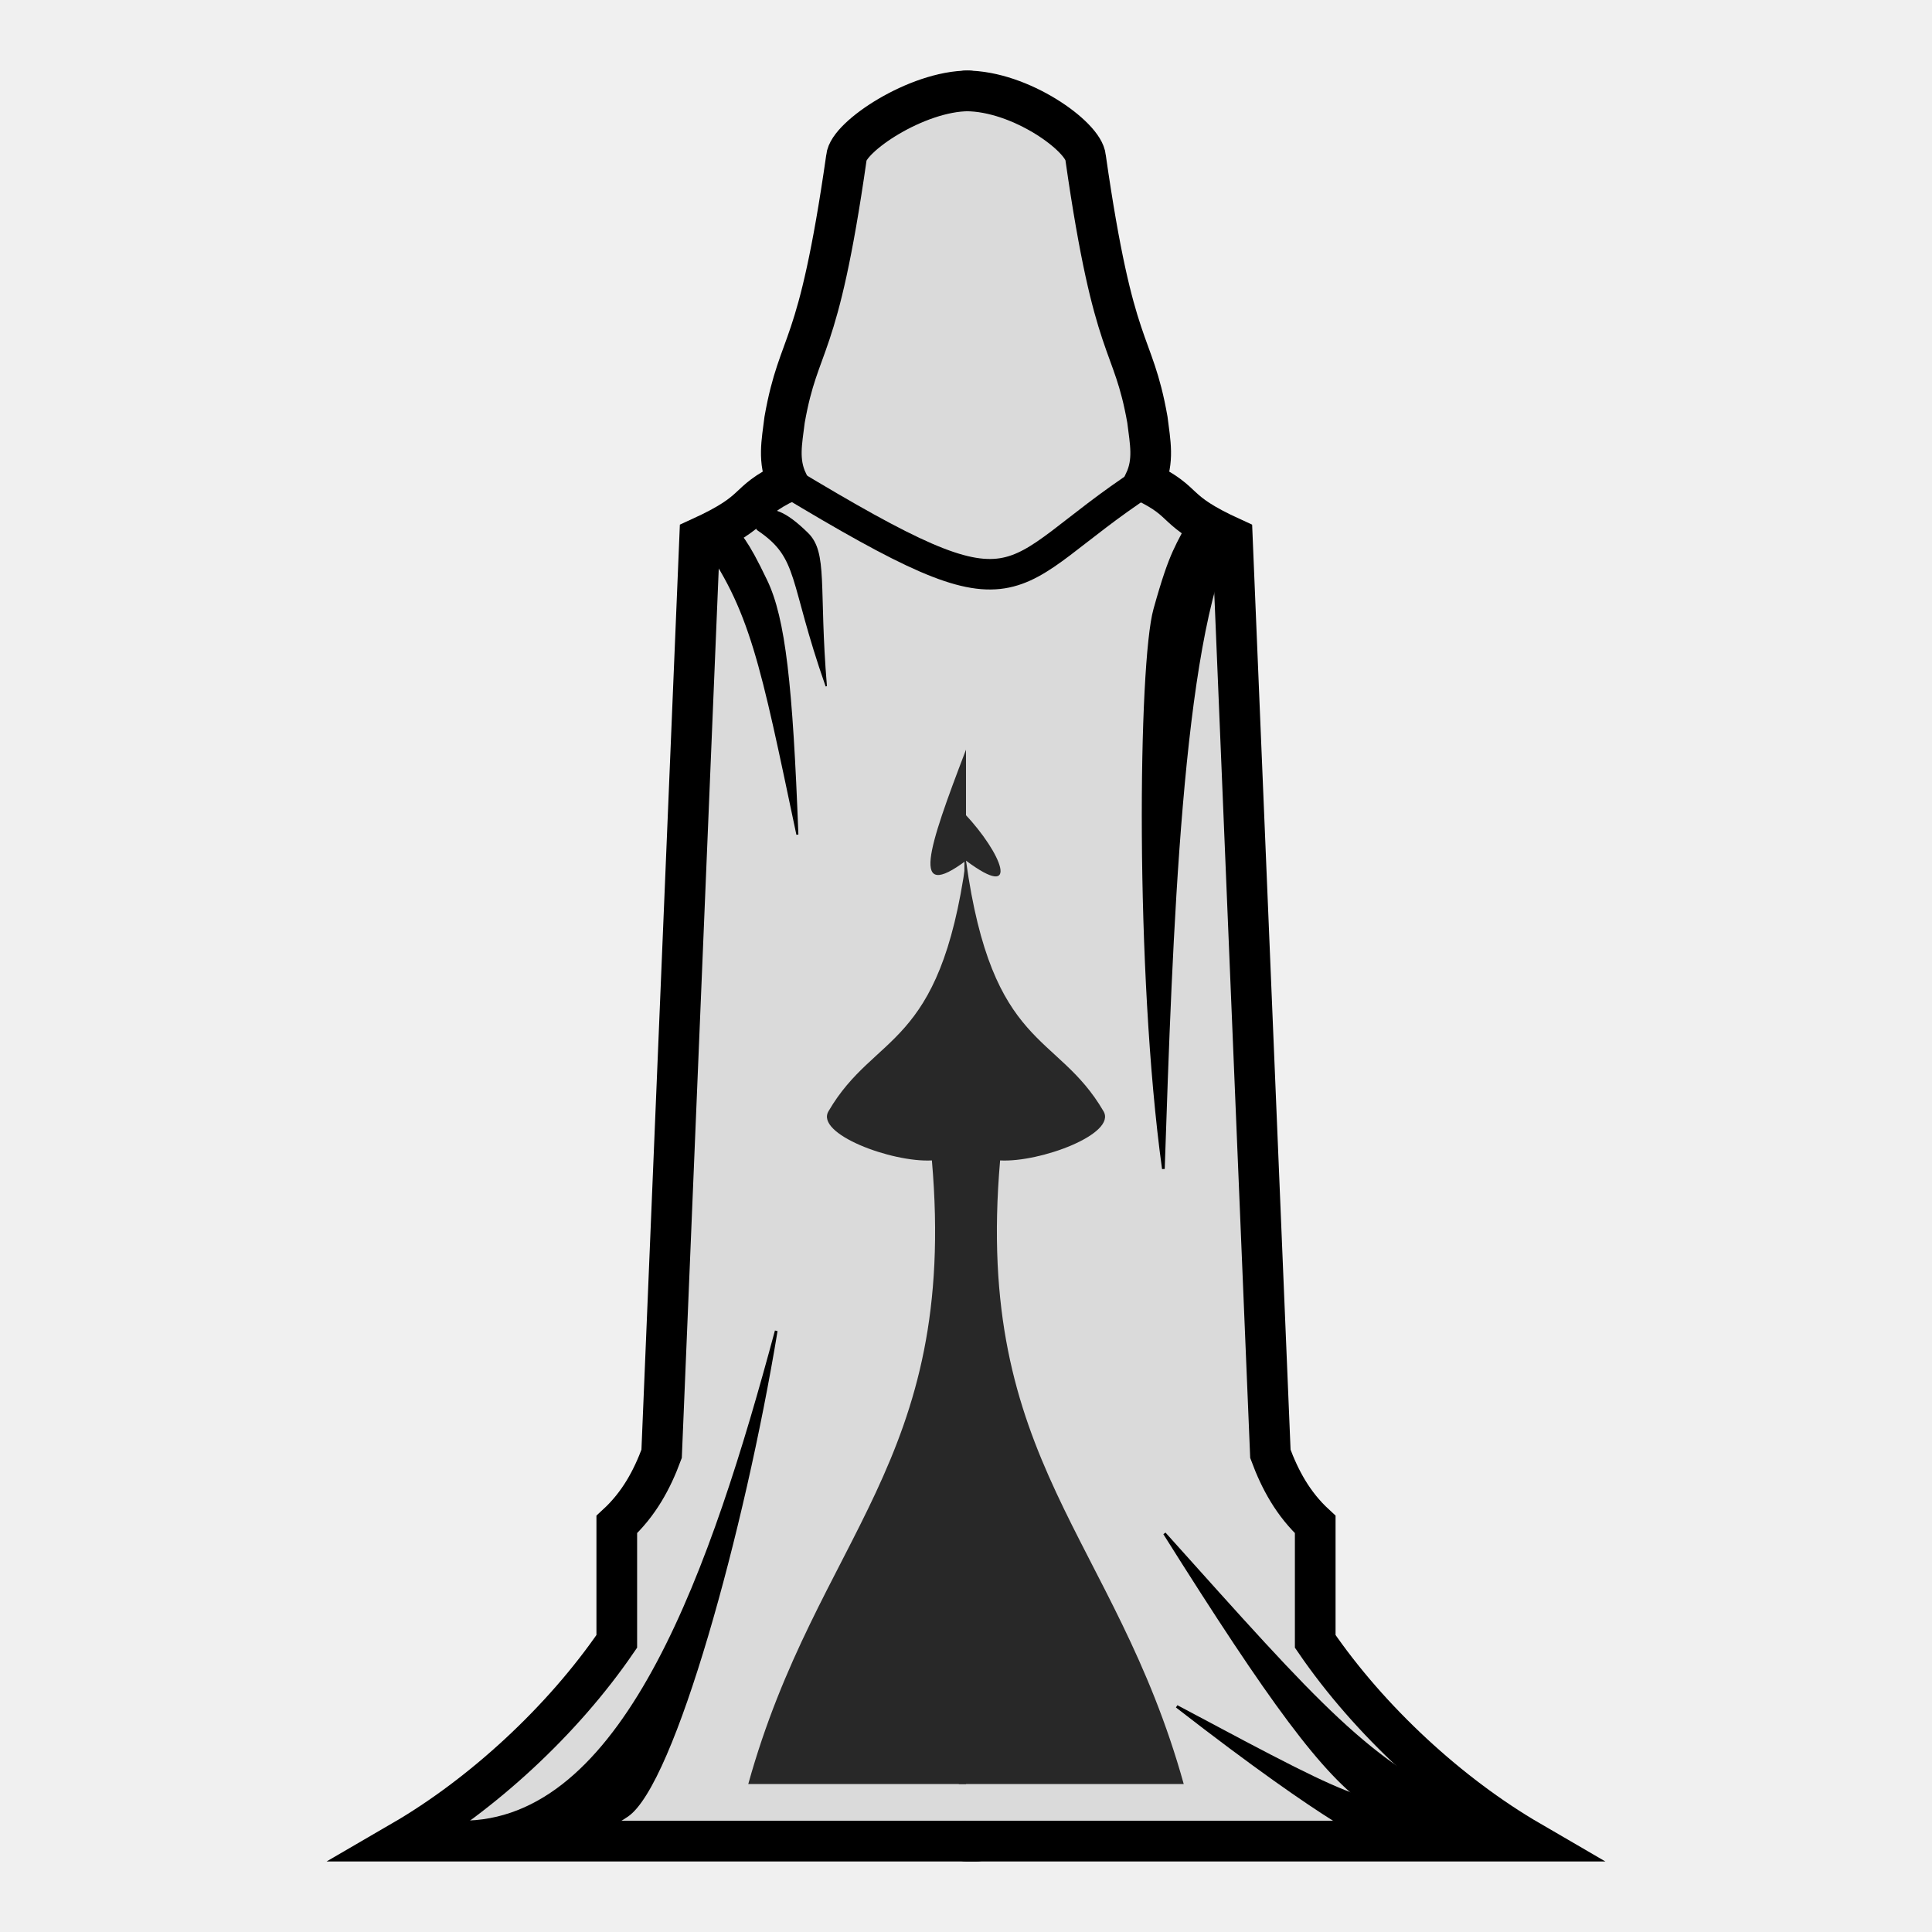
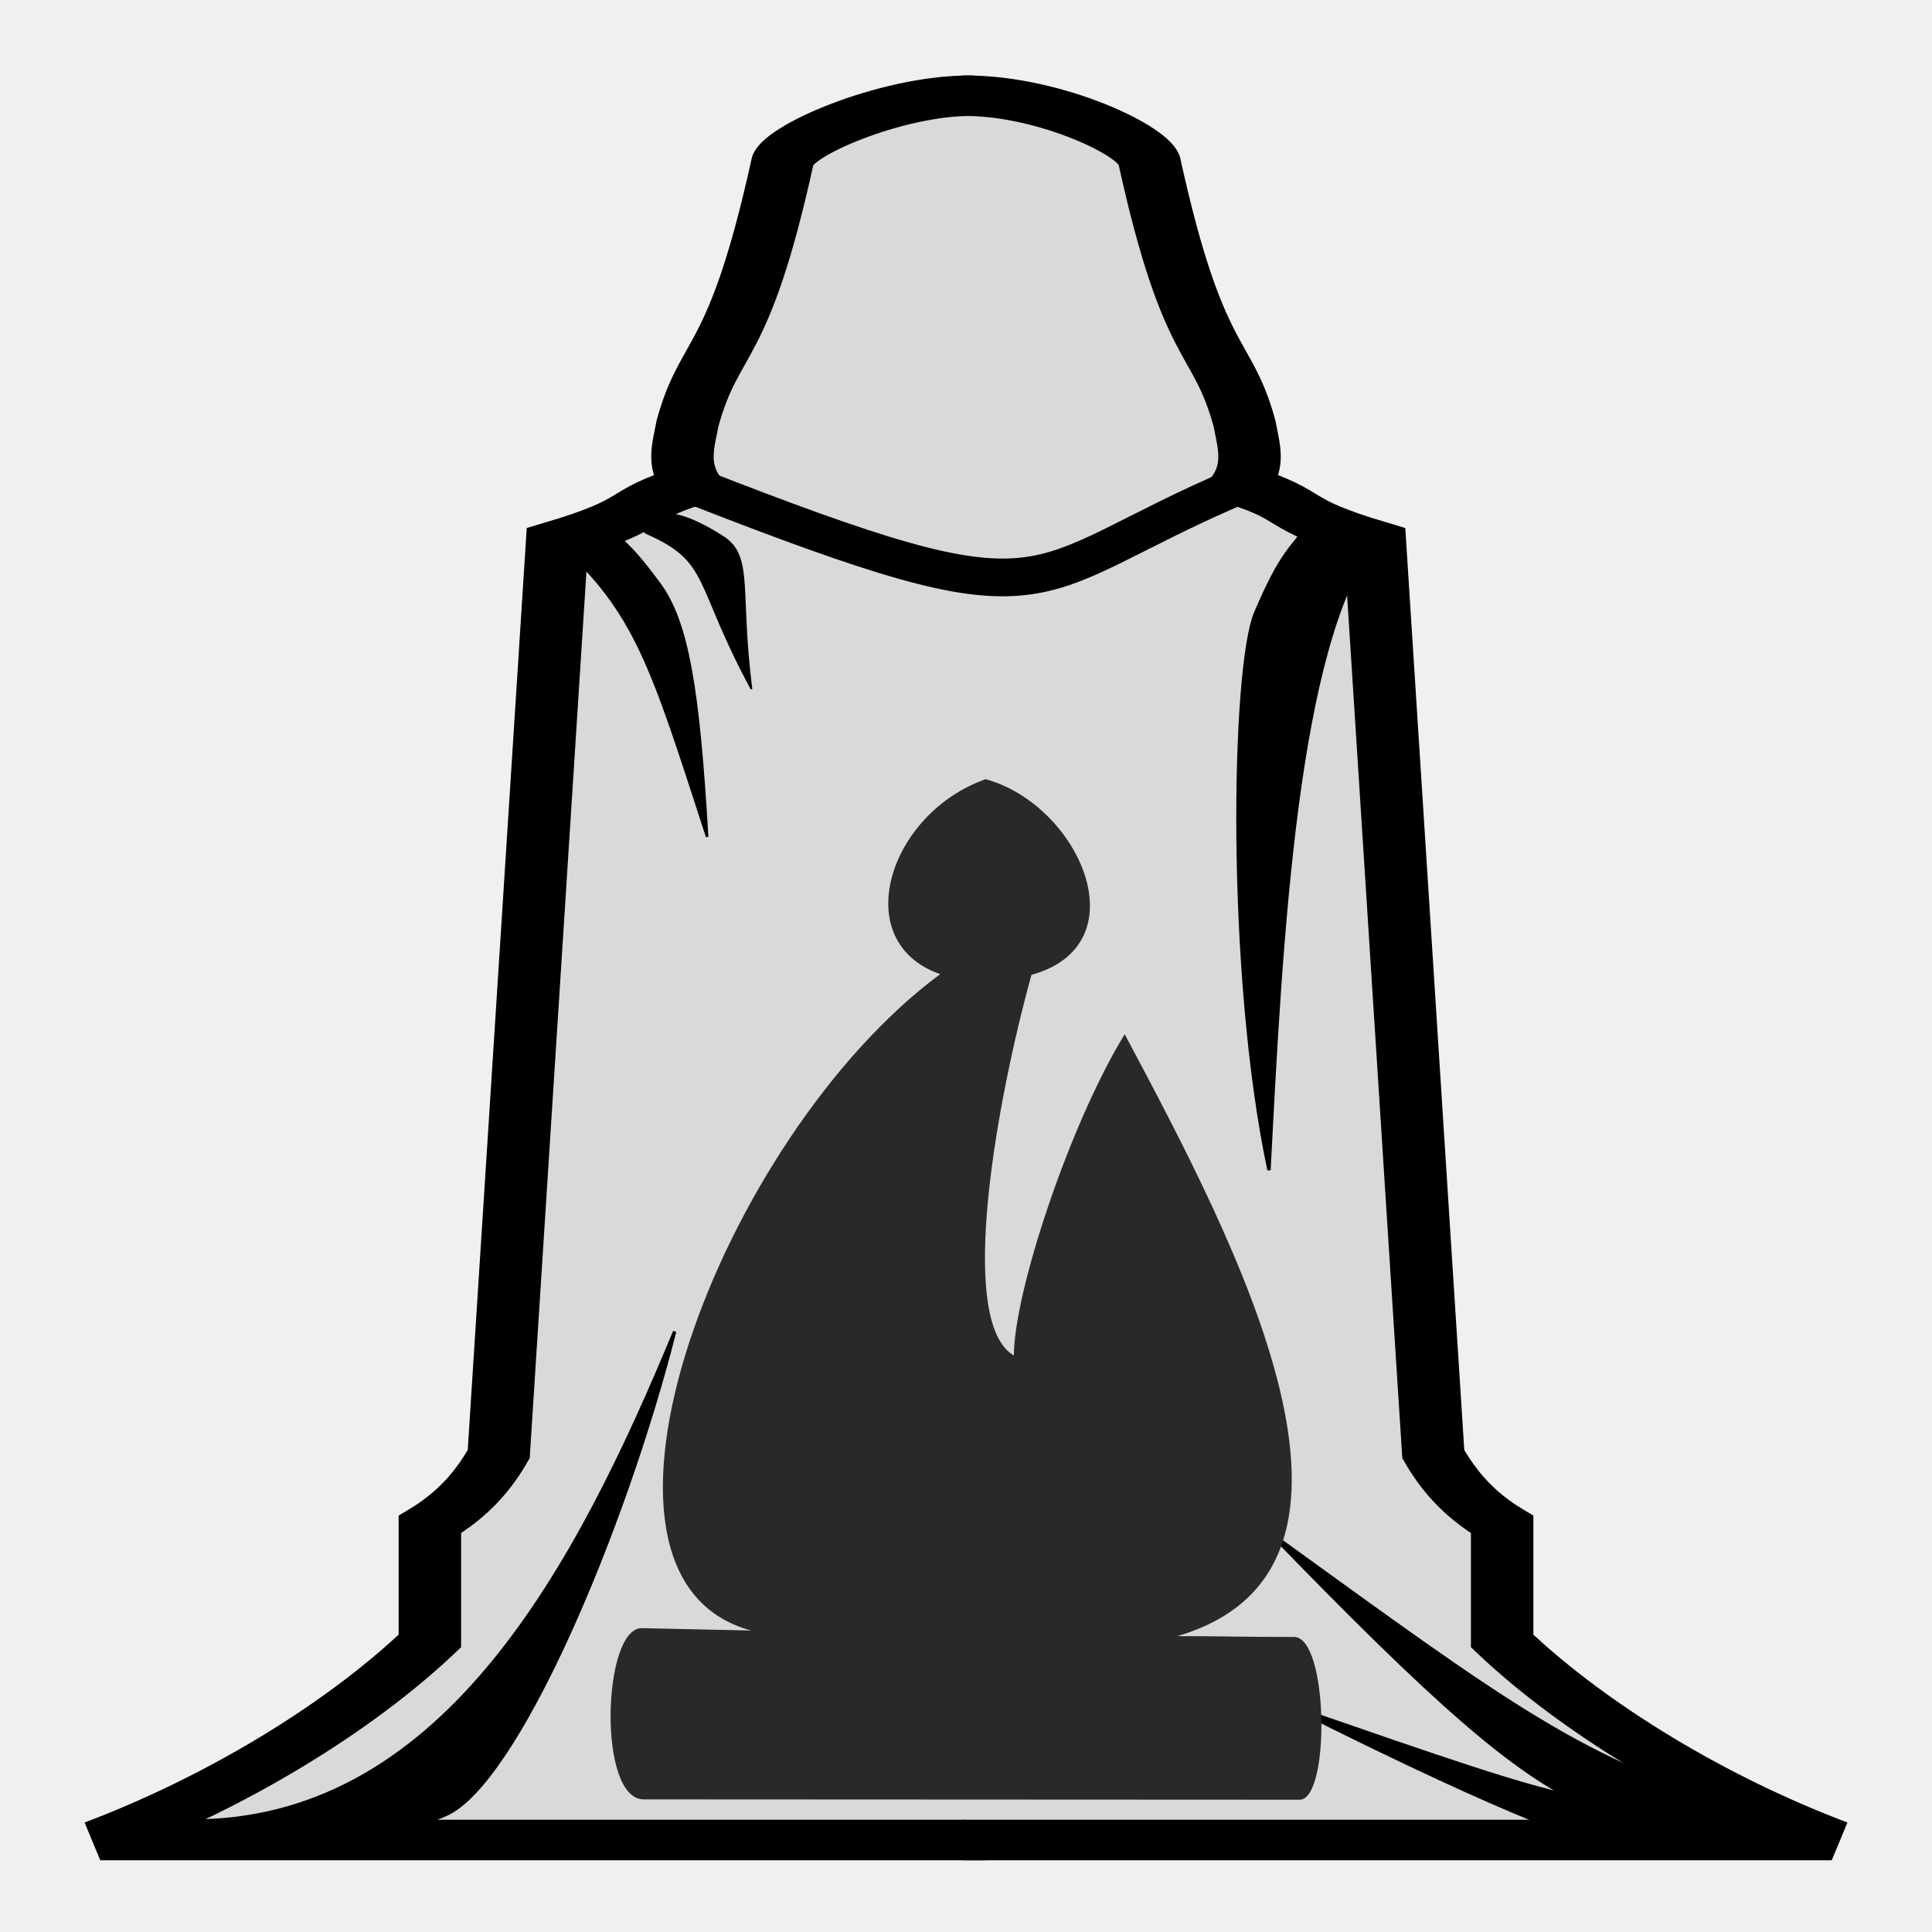
<svg xmlns="http://www.w3.org/2000/svg" width="190mm" height="190mm" viewBox="0 0 190 190" version="1.1" id="svg8">
  <defs id="defs2" />
  <g id="layer2" style="display:inline" transform="translate(0,-107)">
-     <g id="g965" style="fill:#dadada;fill-opacity:1" transform="translate(-10.88266,43.71238)">
-       <path id="path829" d="m 106.133,72.227 c -5.081,0 -11.847,4.507 -12.01,6.548 -2.826,19.755 -4.636,17.646 -6.08,25.792 -0.271,2.203 -0.677,4.047 0.267,6.08 -4.417,2.125 -2.486,2.745 -8.619,5.546 l -3.742,90.07 c -0.942,2.543 -2.227,4.938 -4.41,6.949 v 11.493 c -5.348,7.815 -13.247,15.071 -21.114,19.644 l 56.523,1e-5" style="display:inline;fill:#dadada;fill-opacity:1;stroke:#000000;stroke-width:4;stroke-linecap:round;stroke-linejoin:miter;stroke-miterlimit:4;stroke-dasharray:none;stroke-opacity:1" />
-       <path id="path829-8" d="m 105.883,72.227 c 5.38,0 11.597,4.507 11.76,6.548 2.826,19.755 4.636,17.646 6.08,25.792 0.271,2.203 0.677,4.047 -0.267,6.08 4.417,2.125 2.486,2.745 8.619,5.546 l 3.742,90.07 c 0.942,2.543 2.227,4.938 4.41,6.949 v 11.493 c 5.348,7.815 13.247,15.071 21.114,19.644 h -55.463" style="display:inline;fill:#dadada;fill-opacity:1;stroke:#000000;stroke-width:4;stroke-linecap:round;stroke-linejoin:miter;stroke-miterlimit:4;stroke-dasharray:none;stroke-opacity:1" />
+     <g id="g965" style="fill:#d9d9d9;fill-opacity:1" transform="matrix(1.535198,0,0,0.9966301,-67.55081,44.42965)">
+       <path id="path829" d="m 106.133,72.227 c -5.081,0 -11.847,4.507 -12.01,6.548 -2.826,19.755 -4.636,17.646 -6.08,25.792 -0.271,2.203 -0.677,4.047 0.267,6.08 -4.417,2.125 -2.486,2.745 -8.619,5.546 l -3.742,90.07 c -0.942,2.543 -2.227,4.938 -4.41,6.949 v 11.493 c -5.348,7.815 -13.247,15.071 -21.114,19.644 l 56.523,1e-5" style="display:inline;fill:#d9d9d9;fill-opacity:1;stroke:#000000;stroke-width:4;stroke-linecap:round;stroke-linejoin:miter;stroke-miterlimit:4;stroke-dasharray:none;stroke-opacity:1" />
+       <path id="path829-8" d="m 105.883,72.227 c 5.38,0 11.597,4.507 11.76,6.548 2.826,19.755 4.636,17.646 6.08,25.792 0.271,2.203 0.677,4.047 -0.267,6.08 4.417,2.125 2.486,2.745 8.619,5.546 l 3.742,90.07 c 0.942,2.543 2.227,4.938 4.41,6.949 v 11.493 c 5.348,7.815 13.247,15.071 21.114,19.644 h -55.463" style="display:inline;fill:#d9d9d9;fill-opacity:1;stroke:#000000;stroke-width:4;stroke-linecap:round;stroke-linejoin:miter;stroke-miterlimit:4;stroke-dasharray:none;stroke-opacity:1" />
    </g>
-     <path style="fill:#000000;fill-opacity:1;stroke:#000000;stroke-width:0.265;stroke-linecap:round;stroke-linejoin:miter;stroke-miterlimit:4;stroke-dasharray:none;stroke-opacity:1" d="m 117.319,157.599 c -1.581,3.213 -2.099,3.389 -3.75,9.318 -1.497,5.318 -1.831,35.618 0.842,55.038 0.766,-22.867 1.726,-51.777 6.782,-62.05 0.463,-0.668 -3.334,-3.113 -3.873,-2.307 z" id="path1651" />
-     <path style="display:inline;fill:#000000;fill-opacity:1;stroke:#000000;stroke-width:0.132;stroke-linecap:round;stroke-linejoin:miter;stroke-miterlimit:4;stroke-dasharray:none;stroke-opacity:1" d="m 74.814,157.382 c 1.063,-0.516 2.394,-0.097 4.591,2.058 1.978,1.929 1.038,5.261 1.853,15.046 -3.686,-10.513 -2.575,-12.567 -6.718,-15.373 -0.367,-0.174 -0.161,-1.945 0.274,-1.731 z" id="path1651-7" />
-     <path style="display:inline;fill:#000000;fill-opacity:1;stroke:#000000;stroke-width:0.199;stroke-linecap:round;stroke-linejoin:miter;stroke-miterlimit:4;stroke-dasharray:none;stroke-opacity:1" d="m 71.368,157.697 c 1.586,2.167 1.991,2.23 3.983,6.394 1.798,3.733 2.511,10.292 3.066,24.983 -3.544,-16.79 -4.538,-22.24 -9.61,-29.169 -0.429,-0.433 2.057,-2.733 2.56,-2.208 z" id="path1651-7-7" />
-     <path style="display:inline;fill:#000000;fill-opacity:1;stroke:#000000;stroke-width:0.265;stroke-linecap:round;stroke-linejoin:miter;stroke-miterlimit:4;stroke-dasharray:none;stroke-opacity:1" d="m 143.579,289.34 c -3.276,-1.445 -3.786,-1.247 -8.862,-4.728 -4.565,-3.112 -9.761,-10.21 -20.196,-26.804 15.285,17.025 20.067,22.655 30.543,27.275 0.784,0.215 -0.554,4.528 -1.484,4.257 z" id="path1651-6" />
-     <path style="display:inline;fill:#000000;fill-opacity:1;stroke:#000000;stroke-width:0.265;stroke-linecap:round;stroke-linejoin:miter;stroke-miterlimit:4;stroke-dasharray:none;stroke-opacity:1" d="m 145.124,289.591 c -3.573,-0.237 -3.984,0.123 -9.945,-1.411 0,0 -3.97,-1.342 -19.452,-13.366 20.186,10.77 17.912,9.512 29.336,10.27 0.81,-0.067 1.028,4.444 0.061,4.508 z" id="path1651-6-7" />
-     <path style="display:inline;fill:#000000;fill-opacity:1;stroke:#000000;stroke-width:0.265;stroke-linecap:round;stroke-linejoin:miter;stroke-miterlimit:4;stroke-dasharray:none;stroke-opacity:1" d="m 46.888,289.225 c 3.276,-1.445 9.713,-0.201 14.79,-3.681 4.565,-3.112 11.44,-28.127 14.659,-47.661 -6.248,23.241 -14.659,47.661 -30.265,48.289 -0.784,0.215 -0.115,3.325 0.816,3.054 z" id="path1651-6-0" />
-     <path style="fill:none;stroke:#000000;stroke-width:3;stroke-linecap:butt;stroke-linejoin:miter;stroke-miterlimit:4;stroke-dasharray:none;stroke-opacity:1" d="m 77.427,154.359 c 24.095,14.518 20.575,9.536 35.146,0" id="path1728" />
+     <path style="fill:#000000;fill-opacity:1;stroke:#000000;stroke-width:0.328;stroke-linecap:round;stroke-linejoin:miter;stroke-miterlimit:4;stroke-dasharray:none;stroke-opacity:1" d="m 129.264,157.932 c -2.427,3.202 -3.222,3.377 -5.757,9.287 -2.298,5.3 -2.811,35.498 1.292,54.853 1.176,-22.79 2.651,-51.603 10.411,-61.841 0.71,-0.666 -5.119,-3.102 -5.946,-2.299 z" id="path1651" />
+     <path style="display:inline;fill:#000000;fill-opacity:1;stroke:#000000;stroke-width:0.164;stroke-linecap:round;stroke-linejoin:miter;stroke-miterlimit:4;stroke-dasharray:none;stroke-opacity:1" d="m 64.01,157.716 c 1.631,-0.514 3.675,-0.097 7.048,2.051 3.036,1.922 1.593,5.243 2.845,14.996 -5.659,-10.478 -3.953,-12.525 -10.313,-15.322 -0.564,-0.173 -0.247,-1.939 0.42,-1.725 z" id="path1651-7" />
+     <path style="display:inline;fill:#000000;fill-opacity:1;stroke:#000000;stroke-width:0.246;stroke-linecap:round;stroke-linejoin:miter;stroke-miterlimit:4;stroke-dasharray:none;stroke-opacity:1" d="m 58.72,158.03 c 2.435,2.16 3.057,2.222 6.115,6.372 2.761,3.72 3.855,10.257 4.707,24.899 -5.441,-16.733 -6.967,-22.165 -14.753,-29.071 -0.658,-0.432 3.159,-2.724 3.931,-2.201 z" id="path1651-7-7" />
+     <path style="display:inline;fill:#000000;fill-opacity:1;stroke:#000000;stroke-width:0.328;stroke-linecap:round;stroke-linejoin:miter;stroke-miterlimit:4;stroke-dasharray:none;stroke-opacity:1" d="m 169.578,289.23 c -5.03,-1.44 -5.812,-1.243 -13.605,-4.712 -7.008,-3.101 -14.984,-10.175 -31.005,-26.714 23.466,16.967 30.807,22.579 46.889,27.183 1.204,0.214 -0.85,4.513 -2.279,4.242 z" id="path1651-6" />
+     <path style="display:inline;fill:#000000;fill-opacity:1;stroke:#000000;stroke-width:0.328;stroke-linecap:round;stroke-linejoin:miter;stroke-miterlimit:4;stroke-dasharray:none;stroke-opacity:1" d="m 171.95,289.48 c -5.485,-0.236 -6.116,0.123 -15.267,-1.407 0,0 -6.095,-1.337 -29.863,-13.321 30.99,10.734 27.498,9.48 45.036,10.236 1.244,-0.066 1.579,4.429 0.093,4.492 z" id="path1651-6-7" />
+     <path style="display:inline;fill:#000000;fill-opacity:1;stroke:#000000;stroke-width:0.328;stroke-linecap:round;stroke-linejoin:miter;stroke-miterlimit:4;stroke-dasharray:none;stroke-opacity:1" d="m 21.139,289.115 c 5.03,-1.44 14.912,-0.2 22.705,-3.669 7.008,-3.101 17.563,-28.032 22.505,-47.501 -9.592,23.162 -22.505,47.501 -46.463,48.126 -1.204,0.214 -0.176,3.314 1.253,3.044 z" id="path1651-6-0" />
+     <path style="fill:none;stroke:#000000;stroke-width:3.711;stroke-linecap:butt;stroke-linejoin:miter;stroke-miterlimit:4;stroke-dasharray:none;stroke-opacity:1" d="m 68.022,154.704 c 36.99,14.469 31.587,9.504 53.956,0" id="path1728" />
  </g>
-   <g id="layer4" style="display:none">
-     <g id="g3115" transform="translate(1.07292)" style="fill:#000000;fill-opacity:1">
-       <g style="fill:#000000;fill-opacity:1;stroke:none;stroke-opacity:1" id="g3001">
-         <path style="fill:#000000;fill-opacity:1;stroke:none;stroke-width:0.265;stroke-linecap:butt;stroke-linejoin:miter;stroke-miterlimit:4;stroke-dasharray:none;stroke-opacity:1" d="M 94.022,175.448 H 78.052 c 2.835,-38.869 10.481,-35.958 10.205,-61.61 -2.635,-0.25 -3.9,-1.962 -5.151,-3.528 L 78.808,88.702 c 10.085,22.462 13.098,7.88 15.119,-15.119" id="path2955" />
-         <path style="fill:#000000;fill-opacity:1;stroke:none;stroke-width:0.265px;stroke-linecap:butt;stroke-linejoin:miter;stroke-opacity:1" d="m 85.99,102.215 c -0.627,-3.717 -1.173,-4.788 0,-10.772 0.851,5.165 2.875,7.362 7.087,8.504 z" id="path2972" />
-       </g>
-       <g style="fill:#000000;fill-opacity:1;stroke:none;stroke-opacity:1" id="g3001-0" transform="matrix(-1,0,0,1,187.8542,0)">
-         <path style="fill:#000000;fill-opacity:1;stroke:none;stroke-width:0.265;stroke-linecap:butt;stroke-linejoin:miter;stroke-miterlimit:4;stroke-dasharray:none;stroke-opacity:1" d="M 94.778,175.448 H 78.052 c 2.835,-38.869 10.481,-35.958 10.205,-61.61 -2.635,-0.25 -3.9,-1.962 -5.151,-3.528 L 78.808,88.702 c 10.085,22.462 13.098,7.88 15.119,-15.119" id="path2955-9" />
-         <path style="fill:#000000;fill-opacity:1;stroke:none;stroke-width:0.265px;stroke-linecap:butt;stroke-linejoin:miter;stroke-opacity:1" d="m 85.99,102.215 c -0.627,-3.717 -1.173,-4.788 0,-10.772 0.851,5.165 2.875,7.362 7.087,8.504 z" id="path2972-0" />
-       </g>
-     </g>
-   </g>
-   <g id="layer5" style="display:inline">
-     <path style="fill:none;stroke:#000000;stroke-width:0.265px;stroke-linecap:butt;stroke-linejoin:miter;stroke-opacity:1" d="M 93.077,175.448 Z" id="path3025" />
-     <g id="g3107" transform="translate(1.214659)" style="fill:#282828;fill-opacity:1">
-       <path id="path3027" d="M 93.787,175.448 H 72.373 c 6.782,-24.384 20.64,-31.604 18.058,-61.327 -3.944,0.216 -11.523,-2.613 -10.16,-4.851 4.571,-7.827 10.928,-5.934 13.514,-24.631 -5.461,4.077 -3.794,-1.008 0,-10.914" style="fill:#282828;fill-opacity:1;stroke:none;stroke-width:0.265px;stroke-linecap:butt;stroke-linejoin:miter;stroke-opacity:1" />
-       <path id="path3027-7" d="m 93.077,175.448 h 22.121 c -6.782,-24.384 -20.64,-31.604 -18.058,-61.327 3.944,0.216 11.523,-2.613 10.16,-4.851 -4.571,-7.827 -10.928,-5.934 -13.514,-24.631 5.461,4.077 3.528,-0.733 -0.126,-4.605" style="fill:#282828;fill-opacity:1;stroke:none;stroke-width:0.265px;stroke-linecap:butt;stroke-linejoin:miter;stroke-opacity:1" />
+   <g id="layer4" style="display:none" />
+   <g id="layer5" style="display:none;fill:#292929;fill-opacity:1">
+     <path style="fill:#292929;fill-opacity:1;stroke:#000000;stroke-width:0.265px;stroke-linecap:butt;stroke-linejoin:miter;stroke-opacity:1" d="M 93.077,175.448 Z" id="path3025" />
+     <g id="g3107" transform="translate(1.214659)" style="fill:#292929;fill-opacity:1">
+       <path id="path3027" d="M 93.787,175.448 H 72.373 c 6.782,-24.384 20.64,-31.604 18.058,-61.327 -3.944,0.216 -11.523,-2.613 -10.16,-4.851 4.571,-7.827 10.928,-5.934 13.514,-24.631 -5.461,4.077 -3.794,-1.008 0,-10.914" style="fill:#292929;fill-opacity:1;stroke:none;stroke-width:0.265px;stroke-linecap:butt;stroke-linejoin:miter;stroke-opacity:1" />
+       <path id="path3027-7" d="m 93.077,175.448 h 22.121 c -6.782,-24.384 -20.64,-31.604 -18.058,-61.327 3.944,0.216 11.523,-2.613 10.16,-4.851 -4.571,-7.827 -10.928,-5.934 -13.514,-24.631 5.461,4.077 3.528,-0.733 -0.126,-4.605" style="fill:#292929;fill-opacity:1;stroke:none;stroke-width:0.265px;stroke-linecap:butt;stroke-linejoin:miter;stroke-opacity:1" />
    </g>
  </g>
  <g id="layer6" style="display:none">
    <g id="g3103">
      <path id="path3060" d="M 94.995,175.448 H 79.026 v -4.564 h 2.646 l 8.202,-47.493 V 113.8 H 82.532 V 97.462 h 4.694 l 0.047,6.813 h 4.695 v -6.879 h 3.032" style="fill:#ffffff;fill-opacity:1;stroke:none;stroke-width:0.265px;stroke-linecap:butt;stroke-linejoin:miter;stroke-opacity:1" />
      <path id="path3060-1" d="m 93.417,175.448 h 17.557 v -4.564 h -2.646 l -8.202,-47.493 V 113.8 h 7.342 V 97.462 h -4.694 l -0.047,6.813 h -4.929 v -6.879 h -3.691" style="fill:#ffffff;fill-opacity:1;stroke:none;stroke-width:0.265px;stroke-linecap:butt;stroke-linejoin:miter;stroke-opacity:1" />
    </g>
  </g>
  <g id="layer7" style="display:none">
    <path style="fill:#ffffff;fill-opacity:1;stroke:none;stroke-width:0.265px;stroke-linecap:butt;stroke-linejoin:miter;stroke-opacity:1" d="M 95,175.448 H 74.296 c 0.927,-0.484 0.839,-0.983 -0.009,-1.521 12.723,-1.419 18.258,-29.981 18.799,-38.318 l 1.772,-0.047" id="path3078" />
    <circle style="opacity:1;fill:#ffffff;fill-opacity:1;fill-rule:nonzero;stroke:none;stroke-width:0.265;stroke-linecap:round;stroke-linejoin:bevel;stroke-miterlimit:4;stroke-dasharray:none;stroke-opacity:1;paint-order:fill markers stroke" id="path3080" cx="95" cy="118.522" r="20.112" />
    <path style="fill:#ffffff;fill-opacity:1;stroke:none;stroke-width:0.265px;stroke-linecap:butt;stroke-linejoin:miter;stroke-opacity:1" d="m 77.531,102.736 3.739,4.978 12.998,-7.12 -4.984,-6.044 z" id="path3082" />
    <path style="fill:none;stroke:#ffffff;stroke-width:3;stroke-linecap:round;stroke-linejoin:miter;stroke-miterlimit:4;stroke-dasharray:none;stroke-opacity:1" d="M 84.658,100.385 C 78.417,82.074 78.722,102.736 72.318,96.461" id="path3084" />
    <path style="fill:#ffffff;fill-opacity:1;stroke:none;stroke-width:0.265px;stroke-linecap:butt;stroke-linejoin:miter;stroke-opacity:1" d="m 93.545,175.448 h 22.159 c -0.927,-0.484 -0.839,-0.983 0.009,-1.521 -12.723,-1.419 -18.258,-29.981 -18.799,-38.318 l -3.162,-1.767" id="path3078-8" />
  </g>
  <g id="layer9" style="display:none">
    <path style="fill:#ffffff;fill-opacity:1;stroke:none;stroke-width:0.265px;stroke-linecap:butt;stroke-linejoin:miter;stroke-opacity:1" d="M 110.875,175.448 H 79.125 c -1.414,-0.03 -1.656,-1.04 -1.191,-2.778 6.693,-29.987 17.239,-29.382 18.506,-46.699 -0.636,2.77 -3.856,3.545 -5.821,2.117 -7.438,4.725 -4.939,6.538 -9.525,3.307 -0.766,-0.65 -1.098,-5.997 -0.661,-6.615 11.996,-14.481 4.162,-13.939 13.716,-24.833 0.572,-1.899 -0.04,-3.928 -1.595,-5.296 2.174,0.458 6.923,2.383 6.4,5.126 20.55,8.599 5.924,33.374 7.276,56.356 1.391,7.519 3.091,12.765 5.306,16.801 0.832,1.493 -0.115,2.526 -0.661,2.514 z" id="path3130" />
  </g>
+   <g id="layer1" style="display:none;fill:#6b6b6b;fill-opacity:1">
+     <g id="g4162" transform="translate(0.6373212)" style="fill:#292929;fill-opacity:1">
+       <path style="fill:#292929;fill-opacity:1;stroke:none;stroke-width:4.647;stroke-linecap:round;stroke-opacity:1" d="M 89.142,75.452 V 89.635 H 74.74 v 8.595 h 14.635 v 13.705 c -6.824,-4.035 -13.57,-8.157 -25.223,-6.759 -10.317,1.132 -11.033,16.485 -10.729,23.93 -0.074,5.34 3.435,23.761 10.215,30.112 2.017,2.37 4.733,4.024 9.59,7.306 l -10.768,-0.232 c -3.845,0 -4.364,8.796 0.201,8.796 l 34.036,0.031 c -9.752,-9.102 -3.561,-15.232 -25.581,-21.902 -7.017,-4.01 -13.707,-38.144 -4.319,-38.144 29.901,-0.868 22.258,32.964 22.258,50.352 0,4.367 -4.514,9.705 7.643,9.694 V 75.233 Z" id="path1266" />
+       <path style="fill:#292929;fill-opacity:1;stroke:none;stroke-width:4.647;stroke-linecap:round;stroke-opacity:1" d="M 99.583,75.418 V 89.601 h 14.402 v 8.595 H 99.351 v 13.705 c 6.824,-4.035 13.57,-8.157 25.223,-6.759 10.317,1.132 11.033,16.485 10.729,23.93 0.074,5.34 -3.435,23.761 -10.215,30.112 -2.017,2.37 -4.733,4.024 -9.59,7.306 l 10.768,-0.232 c 3.845,0 4.364,8.796 -0.201,8.796 l -34.036,0.031 c 9.752,-9.102 3.561,-15.232 25.581,-21.902 7.017,-4.01 13.707,-38.144 4.319,-38.144 -29.901,-0.868 -22.258,32.964 -22.258,50.352 0,4.367 4.514,9.705 -7.643,9.694 V 75.199 Z" id="path1266-3" />
+     </g>
+   </g>
+   <g id="layer8" style="display:inline">
+     <path style="fill:#292929;fill-opacity:1;stroke:none;stroke-width:4.647;stroke-linecap:round;stroke-opacity:1" d="m 101.438,95.871 c 10.802,-2.997 4.705,-16.709 -4.504,-19.243 -9.565,3.363 -13.557,15.993 -4.471,19.173 C 70.883,111.764 54.36,155.105 73.869,160.351 l -10.768,-0.232 c -3.845,0 -4.364,16.839 0.201,16.839 l 64.513,0.031 c 3.02,0 2.847,-16.005 -0.553,-16.005 -5.529,0 -7.006,-0.082 -11.474,-0.082 22.712,-6.678 5.796,-38.579 -5.182,-59.193 -5.428,8.859 -10.897,25.418 -10.897,31.596 -5.718,-3.311 -1.591,-25.466 1.729,-37.435 z" id="path1266-8" />
+   </g>
</svg>
